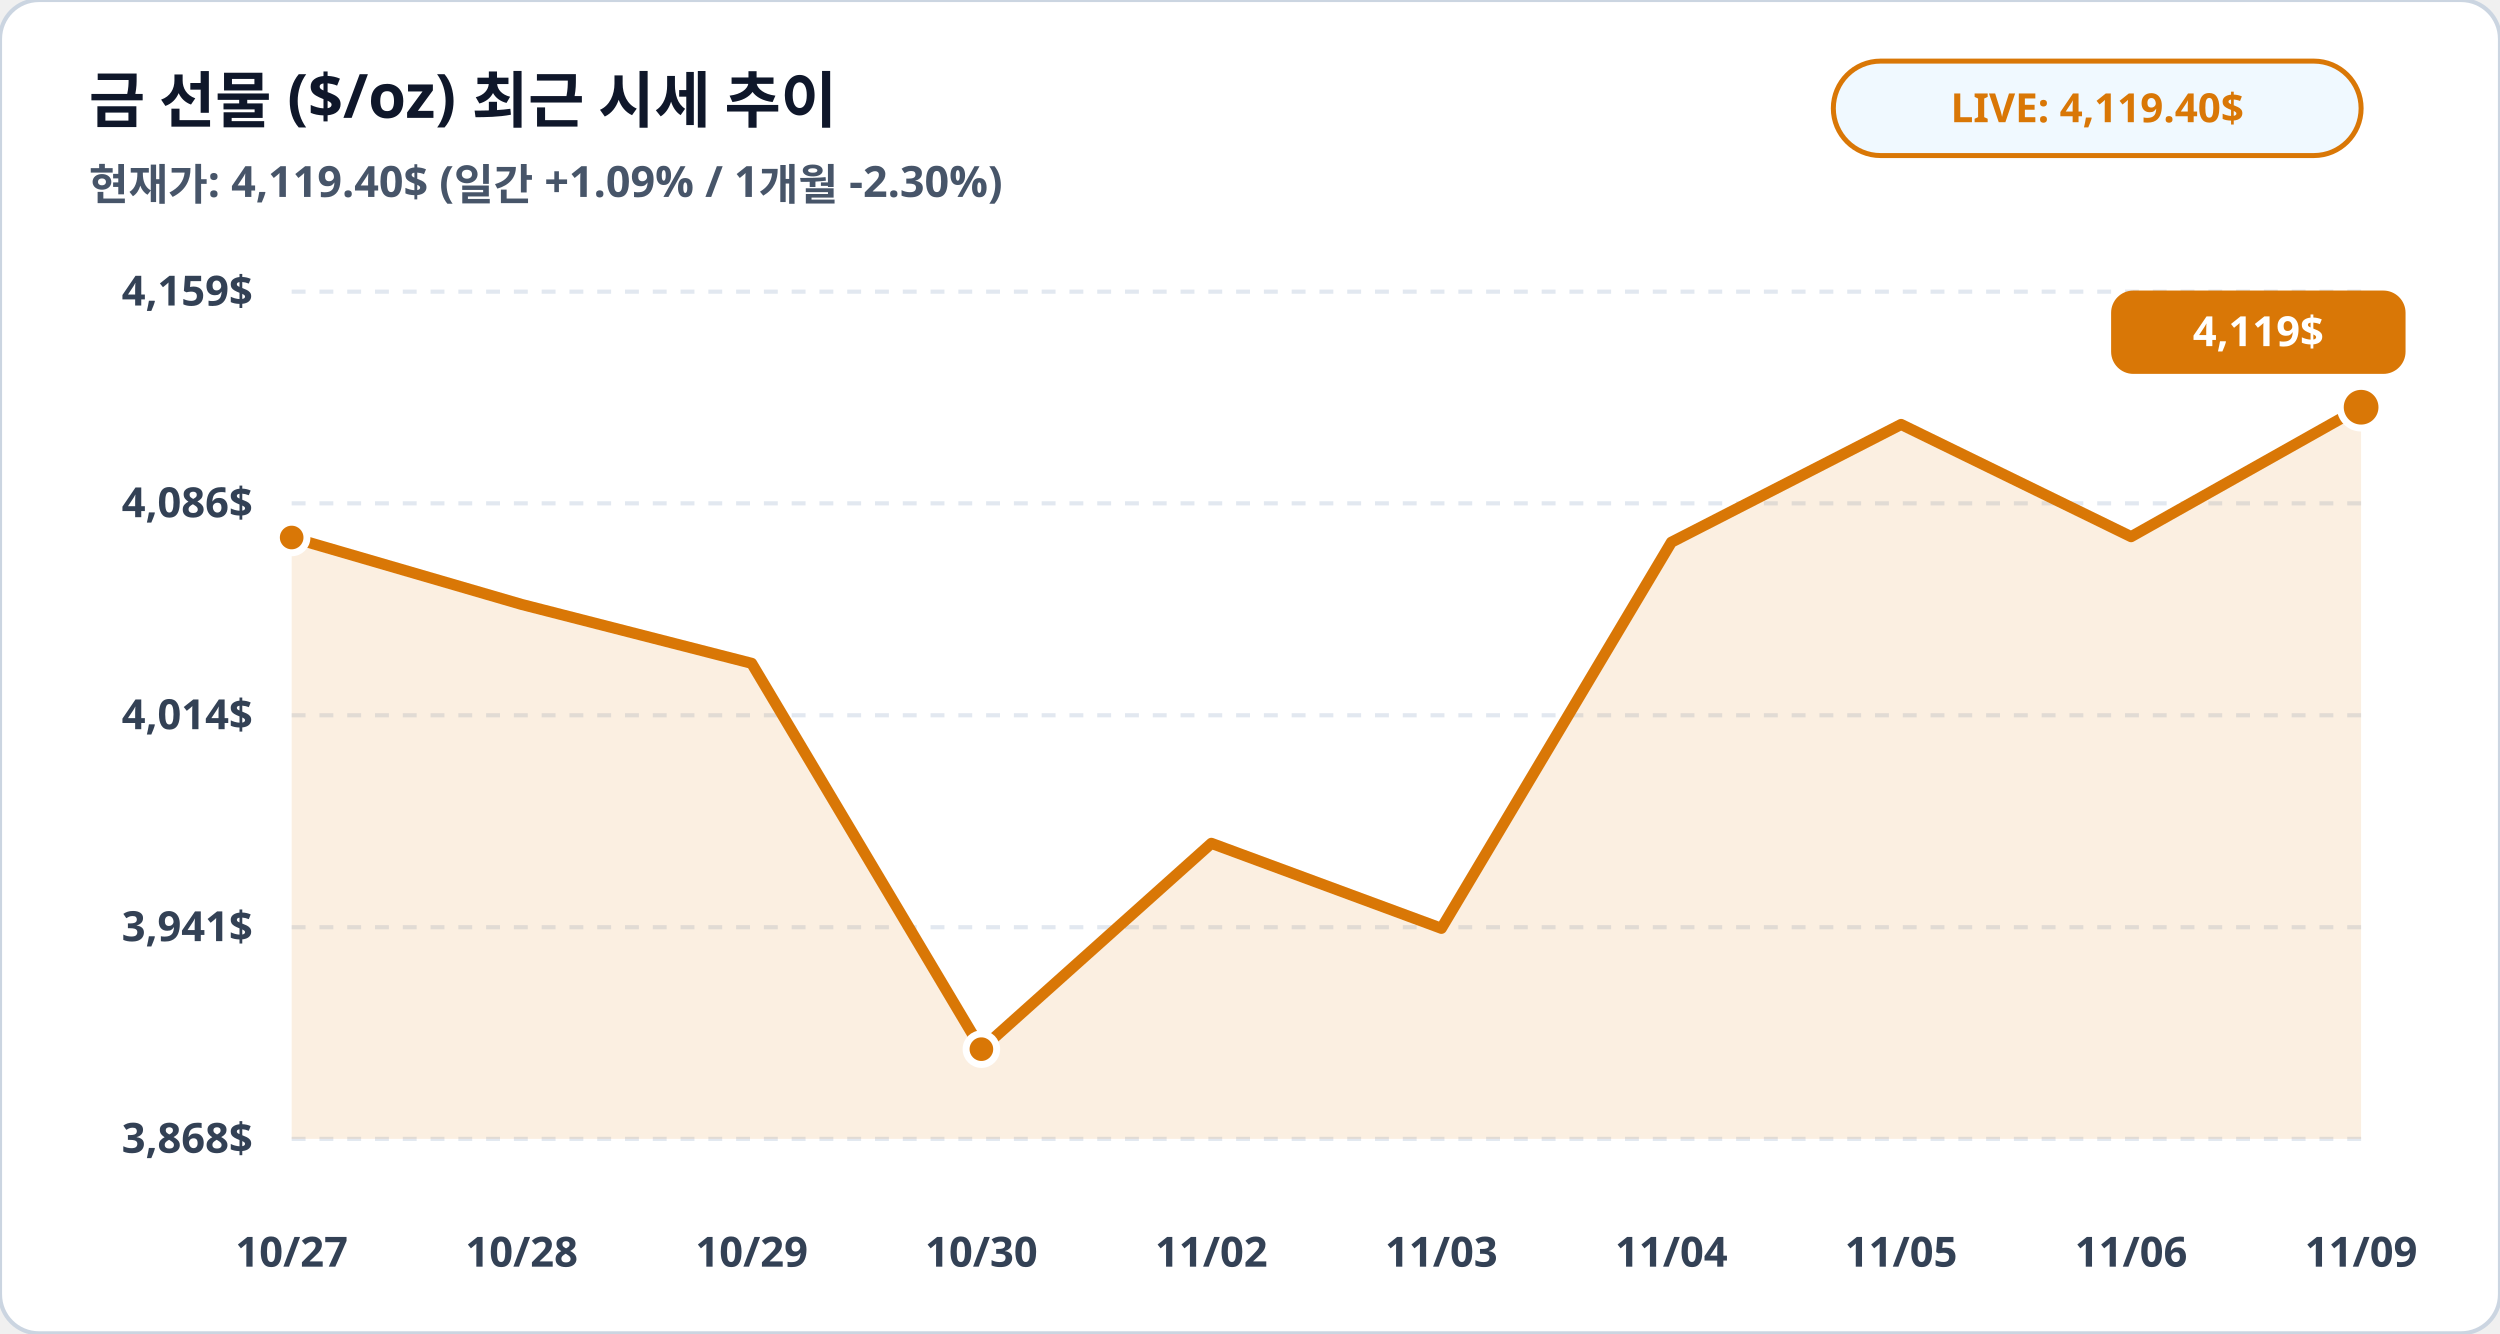
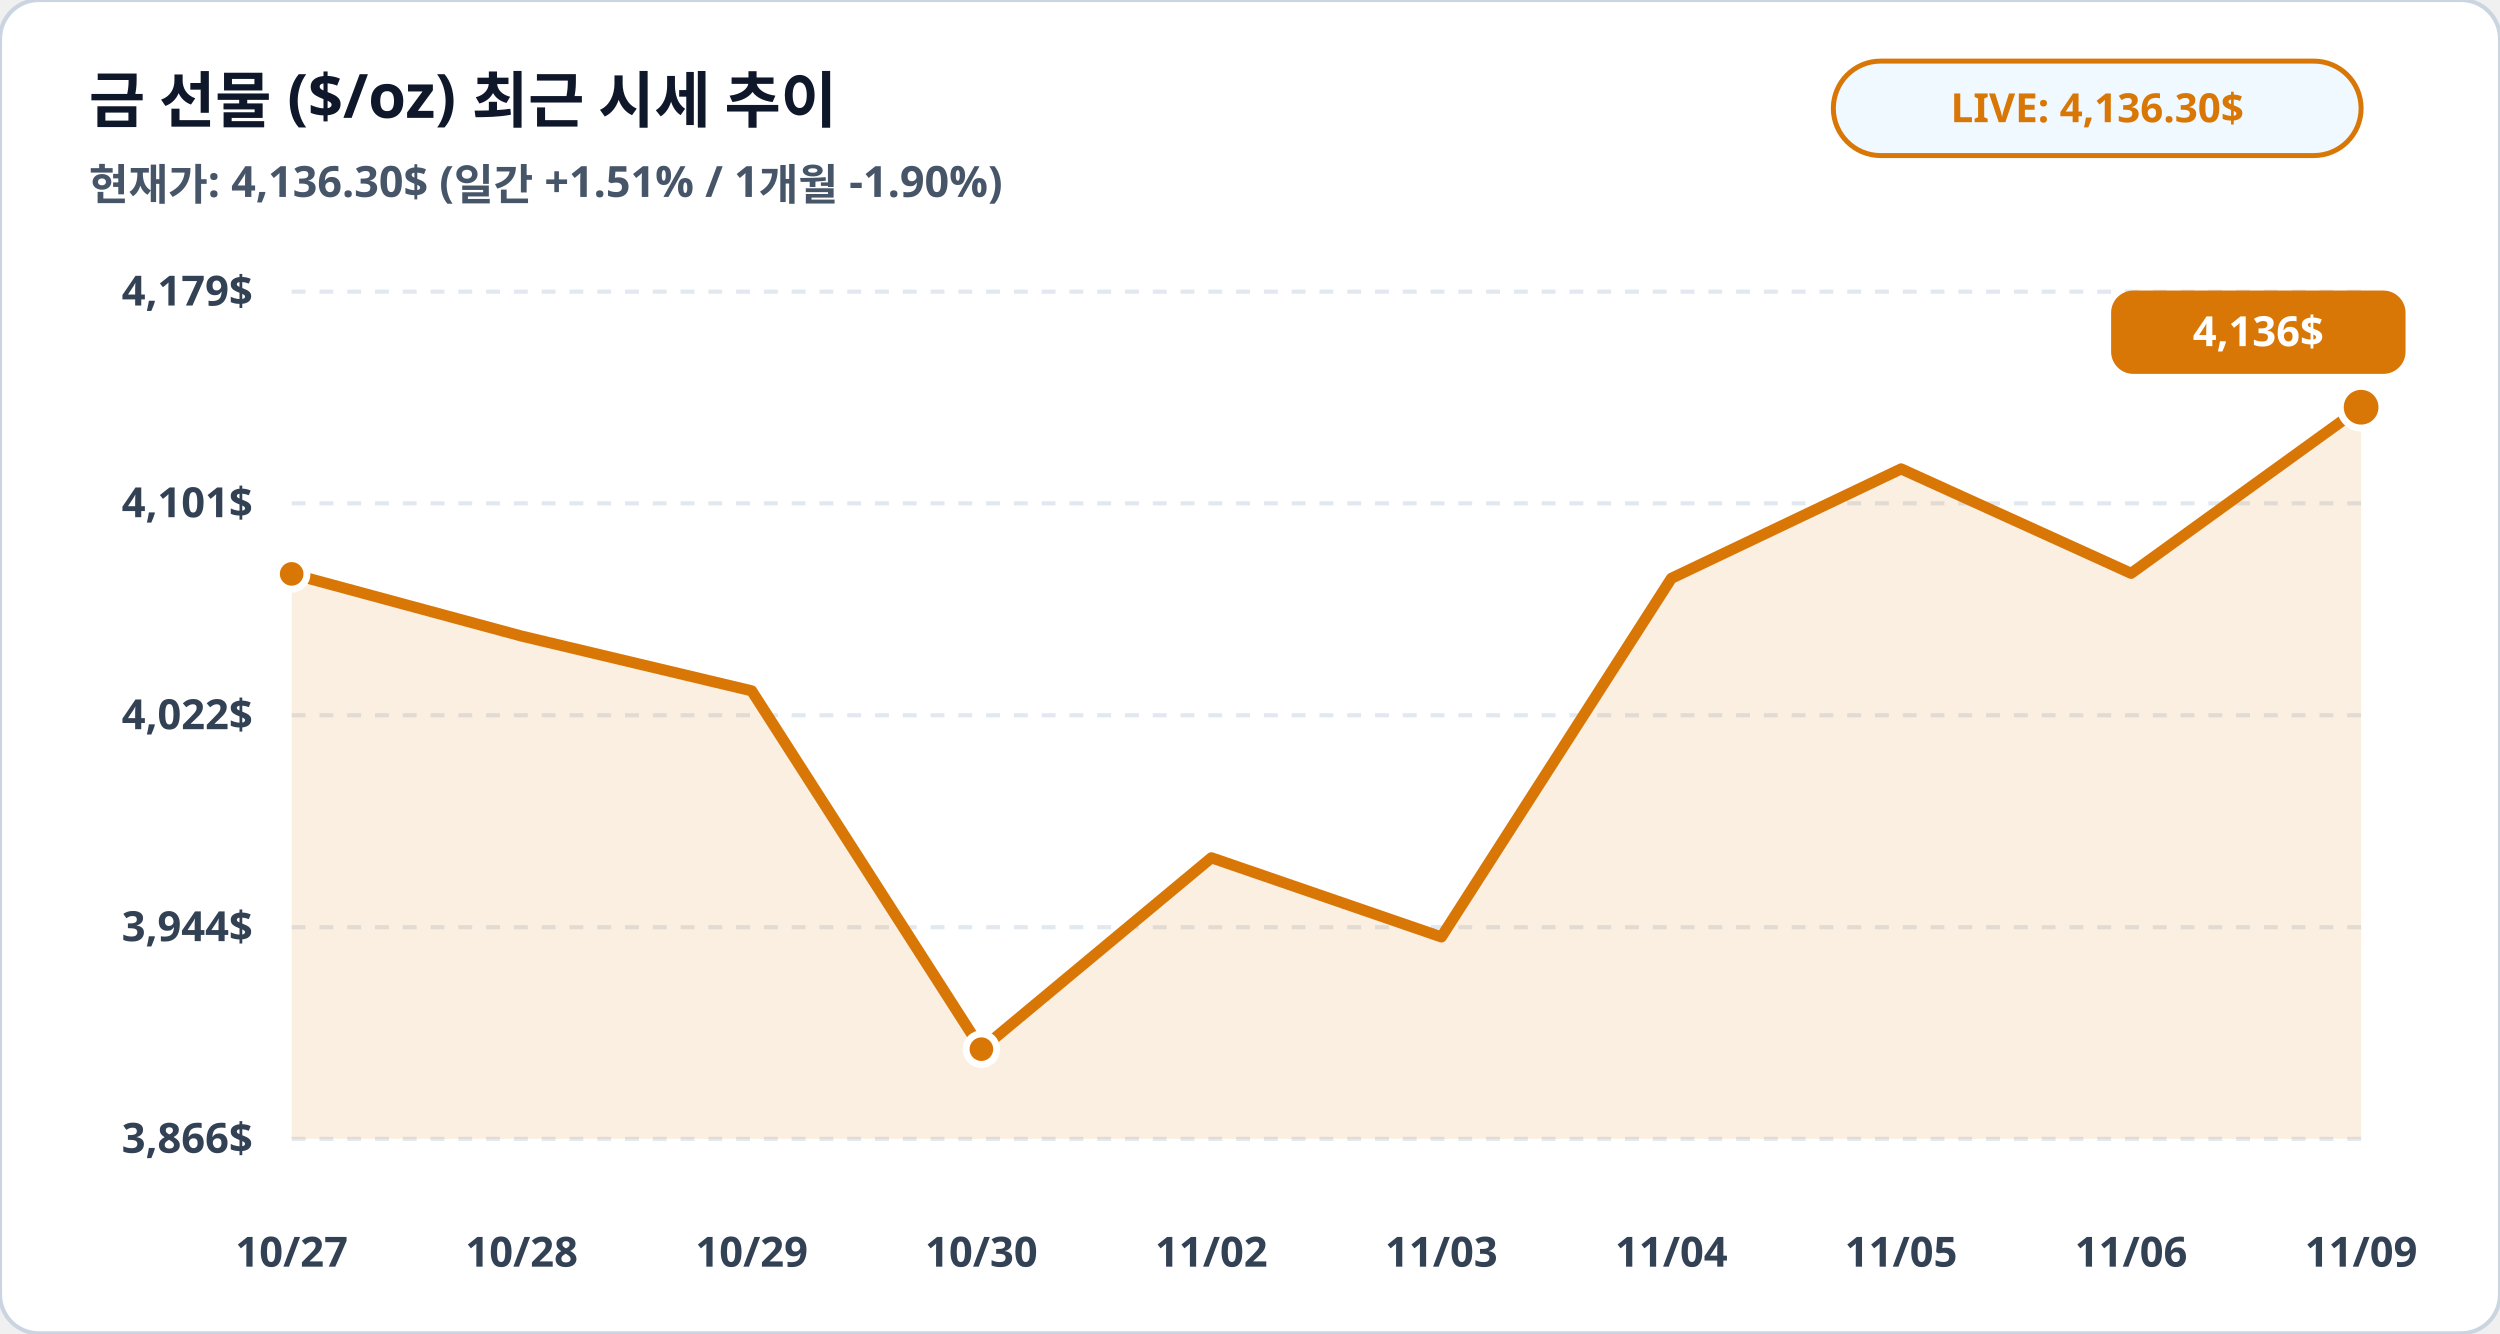
<svg xmlns="http://www.w3.org/2000/svg" viewBox="0 0 900 480" width="100%" height="100%">
  <rect width="900" height="480" rx="14" fill="#ffffff" stroke="#cbd5e1" stroke-width="1.5" />
  <text x="32" y="44" fill="#0f172a" font-family="Pretendard, sans-serif" font-size="22" font-weight="900">금 선물 ($/oz) 최근 시세 추이</text>
-   <text x="32" y="72" fill="#475569" font-family="Pretendard, sans-serif" font-size="15.5" font-weight="600">현재가: 4,119.40$ (일간 +1.09% / 1개월 -2.30%)</text>
+   <text x="32" y="72" fill="#475569" font-family="Pretendard, sans-serif" font-size="15.5" font-weight="600">현재가: 4,136.30$ (일간 +1.51% / 1개월 -1.90%)</text>
  <rect x="660" y="22" width="190" height="34" rx="17" fill="#f0f9ff" stroke="#d97706" stroke-width="1.8" />
-   <text x="755" y="44" fill="#d97706" font-family="Pretendard, sans-serif" font-size="14.5" font-weight="800" text-anchor="middle">LIVE: 4,119.40$</text>
+   <text x="755" y="44" fill="#d97706" font-family="Pretendard, sans-serif" font-size="14.5" font-weight="800" text-anchor="middle">LIVE: 4,136.30$</text>
  <line x1="105" y1="105.0" x2="850" y2="105.0" stroke="#e2e8f0" stroke-width="1.5" stroke-dasharray="5,5" />
-   <text x="91" y="110.0" fill="#334155" font-family="Pretendard, sans-serif" font-size="15" font-weight="700" text-anchor="end">4,159$</text>
+   <text x="91" y="110.0" fill="#334155" font-family="Pretendard, sans-serif" font-size="15" font-weight="700" text-anchor="end">4,179$</text>
  <line x1="105" y1="181.2" x2="850" y2="181.2" stroke="#e2e8f0" stroke-width="1.5" stroke-dasharray="5,5" />
-   <text x="91" y="186.2" fill="#334155" font-family="Pretendard, sans-serif" font-size="15" font-weight="700" text-anchor="end">4,086$</text>
+   <text x="91" y="186.2" fill="#334155" font-family="Pretendard, sans-serif" font-size="15" font-weight="700" text-anchor="end">4,101$</text>
  <line x1="105" y1="257.5" x2="850" y2="257.5" stroke="#e2e8f0" stroke-width="1.5" stroke-dasharray="5,5" />
-   <text x="91" y="262.5" fill="#334155" font-family="Pretendard, sans-serif" font-size="15" font-weight="700" text-anchor="end">4,014$</text>
+   <text x="91" y="262.5" fill="#334155" font-family="Pretendard, sans-serif" font-size="15" font-weight="700" text-anchor="end">4,022$</text>
  <line x1="105" y1="333.8" x2="850" y2="333.8" stroke="#e2e8f0" stroke-width="1.5" stroke-dasharray="5,5" />
-   <text x="91" y="338.8" fill="#334155" font-family="Pretendard, sans-serif" font-size="15" font-weight="700" text-anchor="end">3,941$</text>
+   <text x="91" y="338.8" fill="#334155" font-family="Pretendard, sans-serif" font-size="15" font-weight="700" text-anchor="end">3,944$</text>
  <line x1="105" y1="410.0" x2="850" y2="410.0" stroke="#e2e8f0" stroke-width="1.5" stroke-dasharray="5,5" />
-   <text x="91" y="415.0" fill="#334155" font-family="Pretendard, sans-serif" font-size="15" font-weight="700" text-anchor="end">3,868$</text>
-   <polygon points="105.0,410.0 105.0,193.5 187.8,217.6 270.6,238.8 353.3,377.7 436.1,303.6 518.9,334.2 601.7,195.2 684.4,152.8 767.2,193.2 850.0,146.6 850.0,410.0" fill="#d97706" fill-opacity="0.12" />
-   <polyline fill="none" stroke="#d97706" stroke-width="4" stroke-linecap="round" stroke-linejoin="round" points="105.0,193.5 187.8,217.6 270.6,238.8 353.3,377.7 436.1,303.6 518.9,334.2 601.7,195.2 684.4,152.8 767.2,193.2 850.0,146.6" />
-   <circle cx="105.0" cy="193.5" r="5.5" fill="#d97706" stroke="#ffffff" stroke-width="2.5" />
+   <text x="91" y="415.0" fill="#334155" font-family="Pretendard, sans-serif" font-size="15" font-weight="700" text-anchor="end">3,866$</text>
+   <polygon points="105.0,410.0 105.0,206.6 187.8,229.0 270.6,248.7 353.3,377.7 436.1,308.8 518.9,337.3 601.7,208.2 684.4,168.8 767.2,206.4 850.0,146.6 850.0,410.0" fill="#d97706" fill-opacity="0.12" />
+   <polyline fill="none" stroke="#d97706" stroke-width="4" stroke-linecap="round" stroke-linejoin="round" points="105.0,206.6 187.8,229.0 270.6,248.7 353.3,377.7 436.1,308.8 518.9,337.3 601.7,208.2 684.4,168.8 767.2,206.4 850.0,146.6" />
+   <circle cx="105.0" cy="206.6" r="5.5" fill="#d97706" stroke="#ffffff" stroke-width="2.5" />
  <circle cx="353.3" cy="377.7" r="5.5" fill="#d97706" stroke="#ffffff" stroke-width="2.5" />
  <circle cx="850.0" cy="146.6" r="7.5" fill="#d97706" stroke="#ffffff" stroke-width="2.5" />
  <rect x="760.0" y="104.6" width="106" height="30" rx="8" fill="#d97706" />
-   <text x="813.0" y="124.6" fill="#ffffff" font-family="Pretendard, sans-serif" font-size="15" font-weight="800" text-anchor="middle">4,119$</text>
+   <text x="813.0" y="124.6" fill="#ffffff" font-family="Pretendard, sans-serif" font-size="15" font-weight="800" text-anchor="middle">4,136$</text>
  <text x="105.0" y="456" fill="#334155" font-family="Pretendard, sans-serif" font-size="15" font-weight="700" text-anchor="middle">10/27</text>
  <text x="187.8" y="456" fill="#334155" font-family="Pretendard, sans-serif" font-size="15" font-weight="700" text-anchor="middle">10/28</text>
  <text x="270.6" y="456" fill="#334155" font-family="Pretendard, sans-serif" font-size="15" font-weight="700" text-anchor="middle">10/29</text>
  <text x="353.3" y="456" fill="#334155" font-family="Pretendard, sans-serif" font-size="15" font-weight="700" text-anchor="middle">10/30</text>
  <text x="436.1" y="456" fill="#334155" font-family="Pretendard, sans-serif" font-size="15" font-weight="700" text-anchor="middle">11/02</text>
  <text x="518.9" y="456" fill="#334155" font-family="Pretendard, sans-serif" font-size="15" font-weight="700" text-anchor="middle">11/03</text>
  <text x="601.7" y="456" fill="#334155" font-family="Pretendard, sans-serif" font-size="15" font-weight="700" text-anchor="middle">11/04</text>
  <text x="684.4" y="456" fill="#334155" font-family="Pretendard, sans-serif" font-size="15" font-weight="700" text-anchor="middle">11/05</text>
  <text x="767.2" y="456" fill="#334155" font-family="Pretendard, sans-serif" font-size="15" font-weight="700" text-anchor="middle">11/06</text>
  <text x="850.0" y="456" fill="#334155" font-family="Pretendard, sans-serif" font-size="15" font-weight="700" text-anchor="middle">11/09</text>
</svg>
